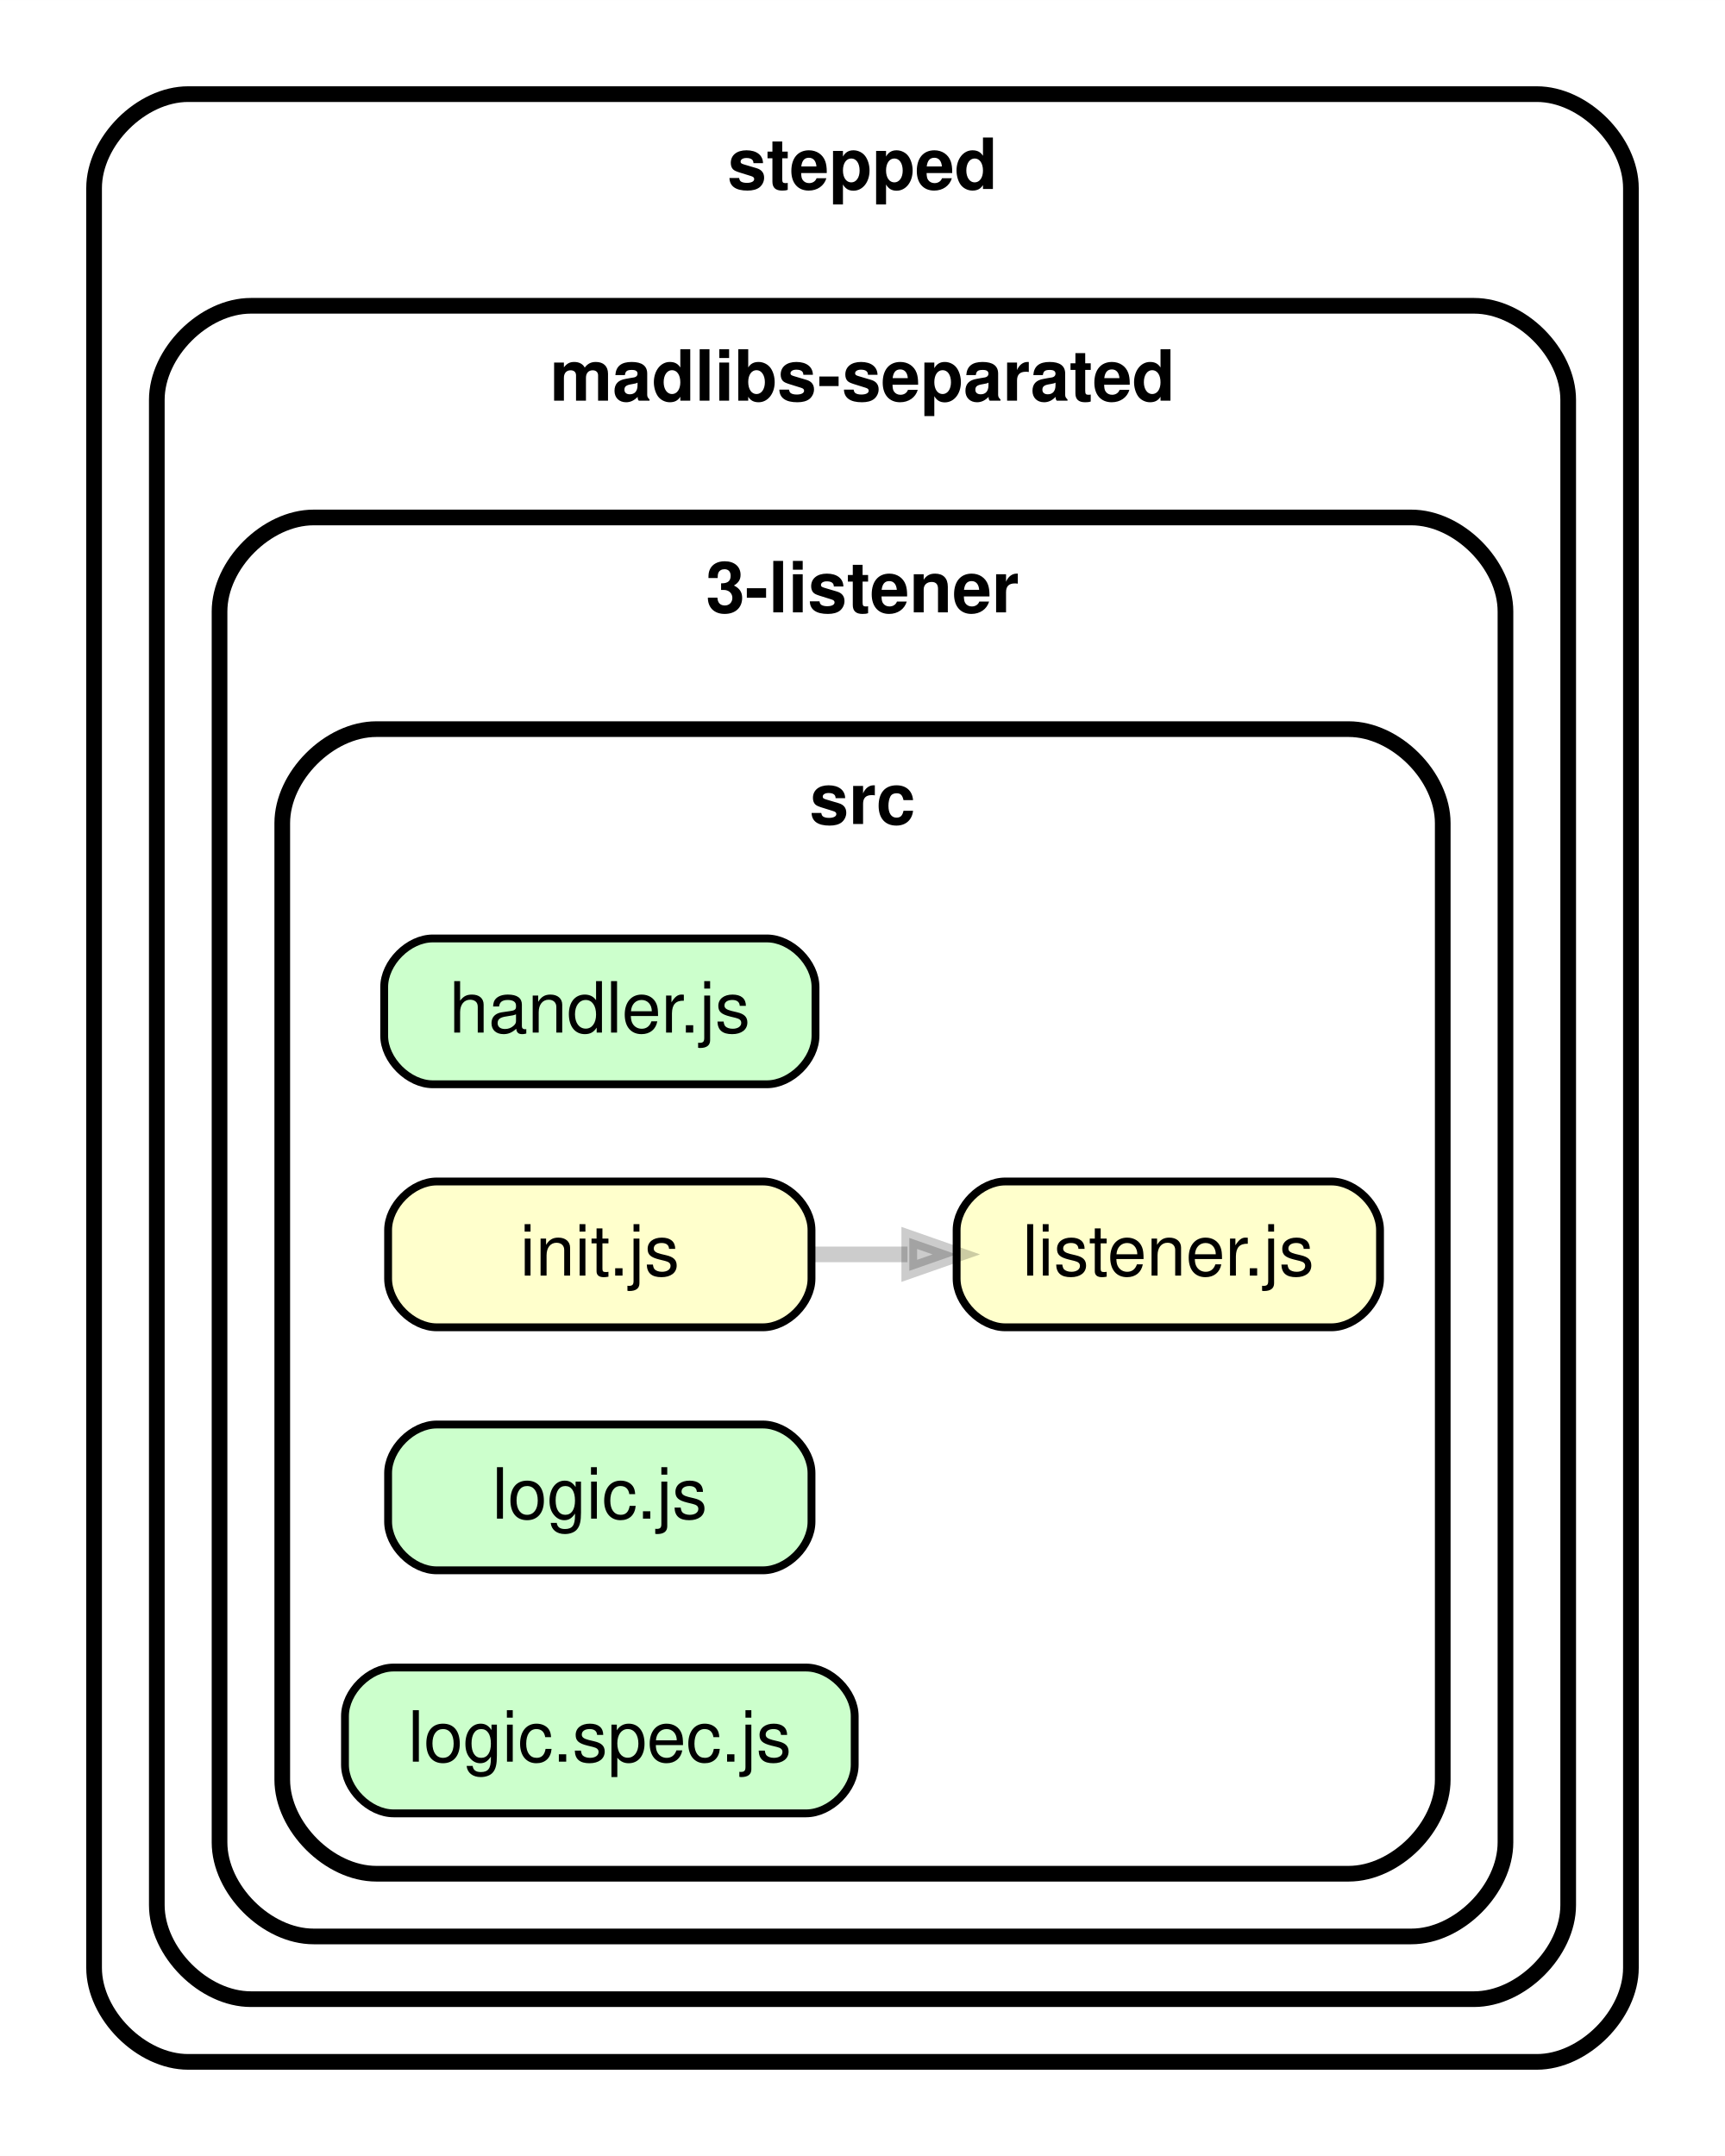
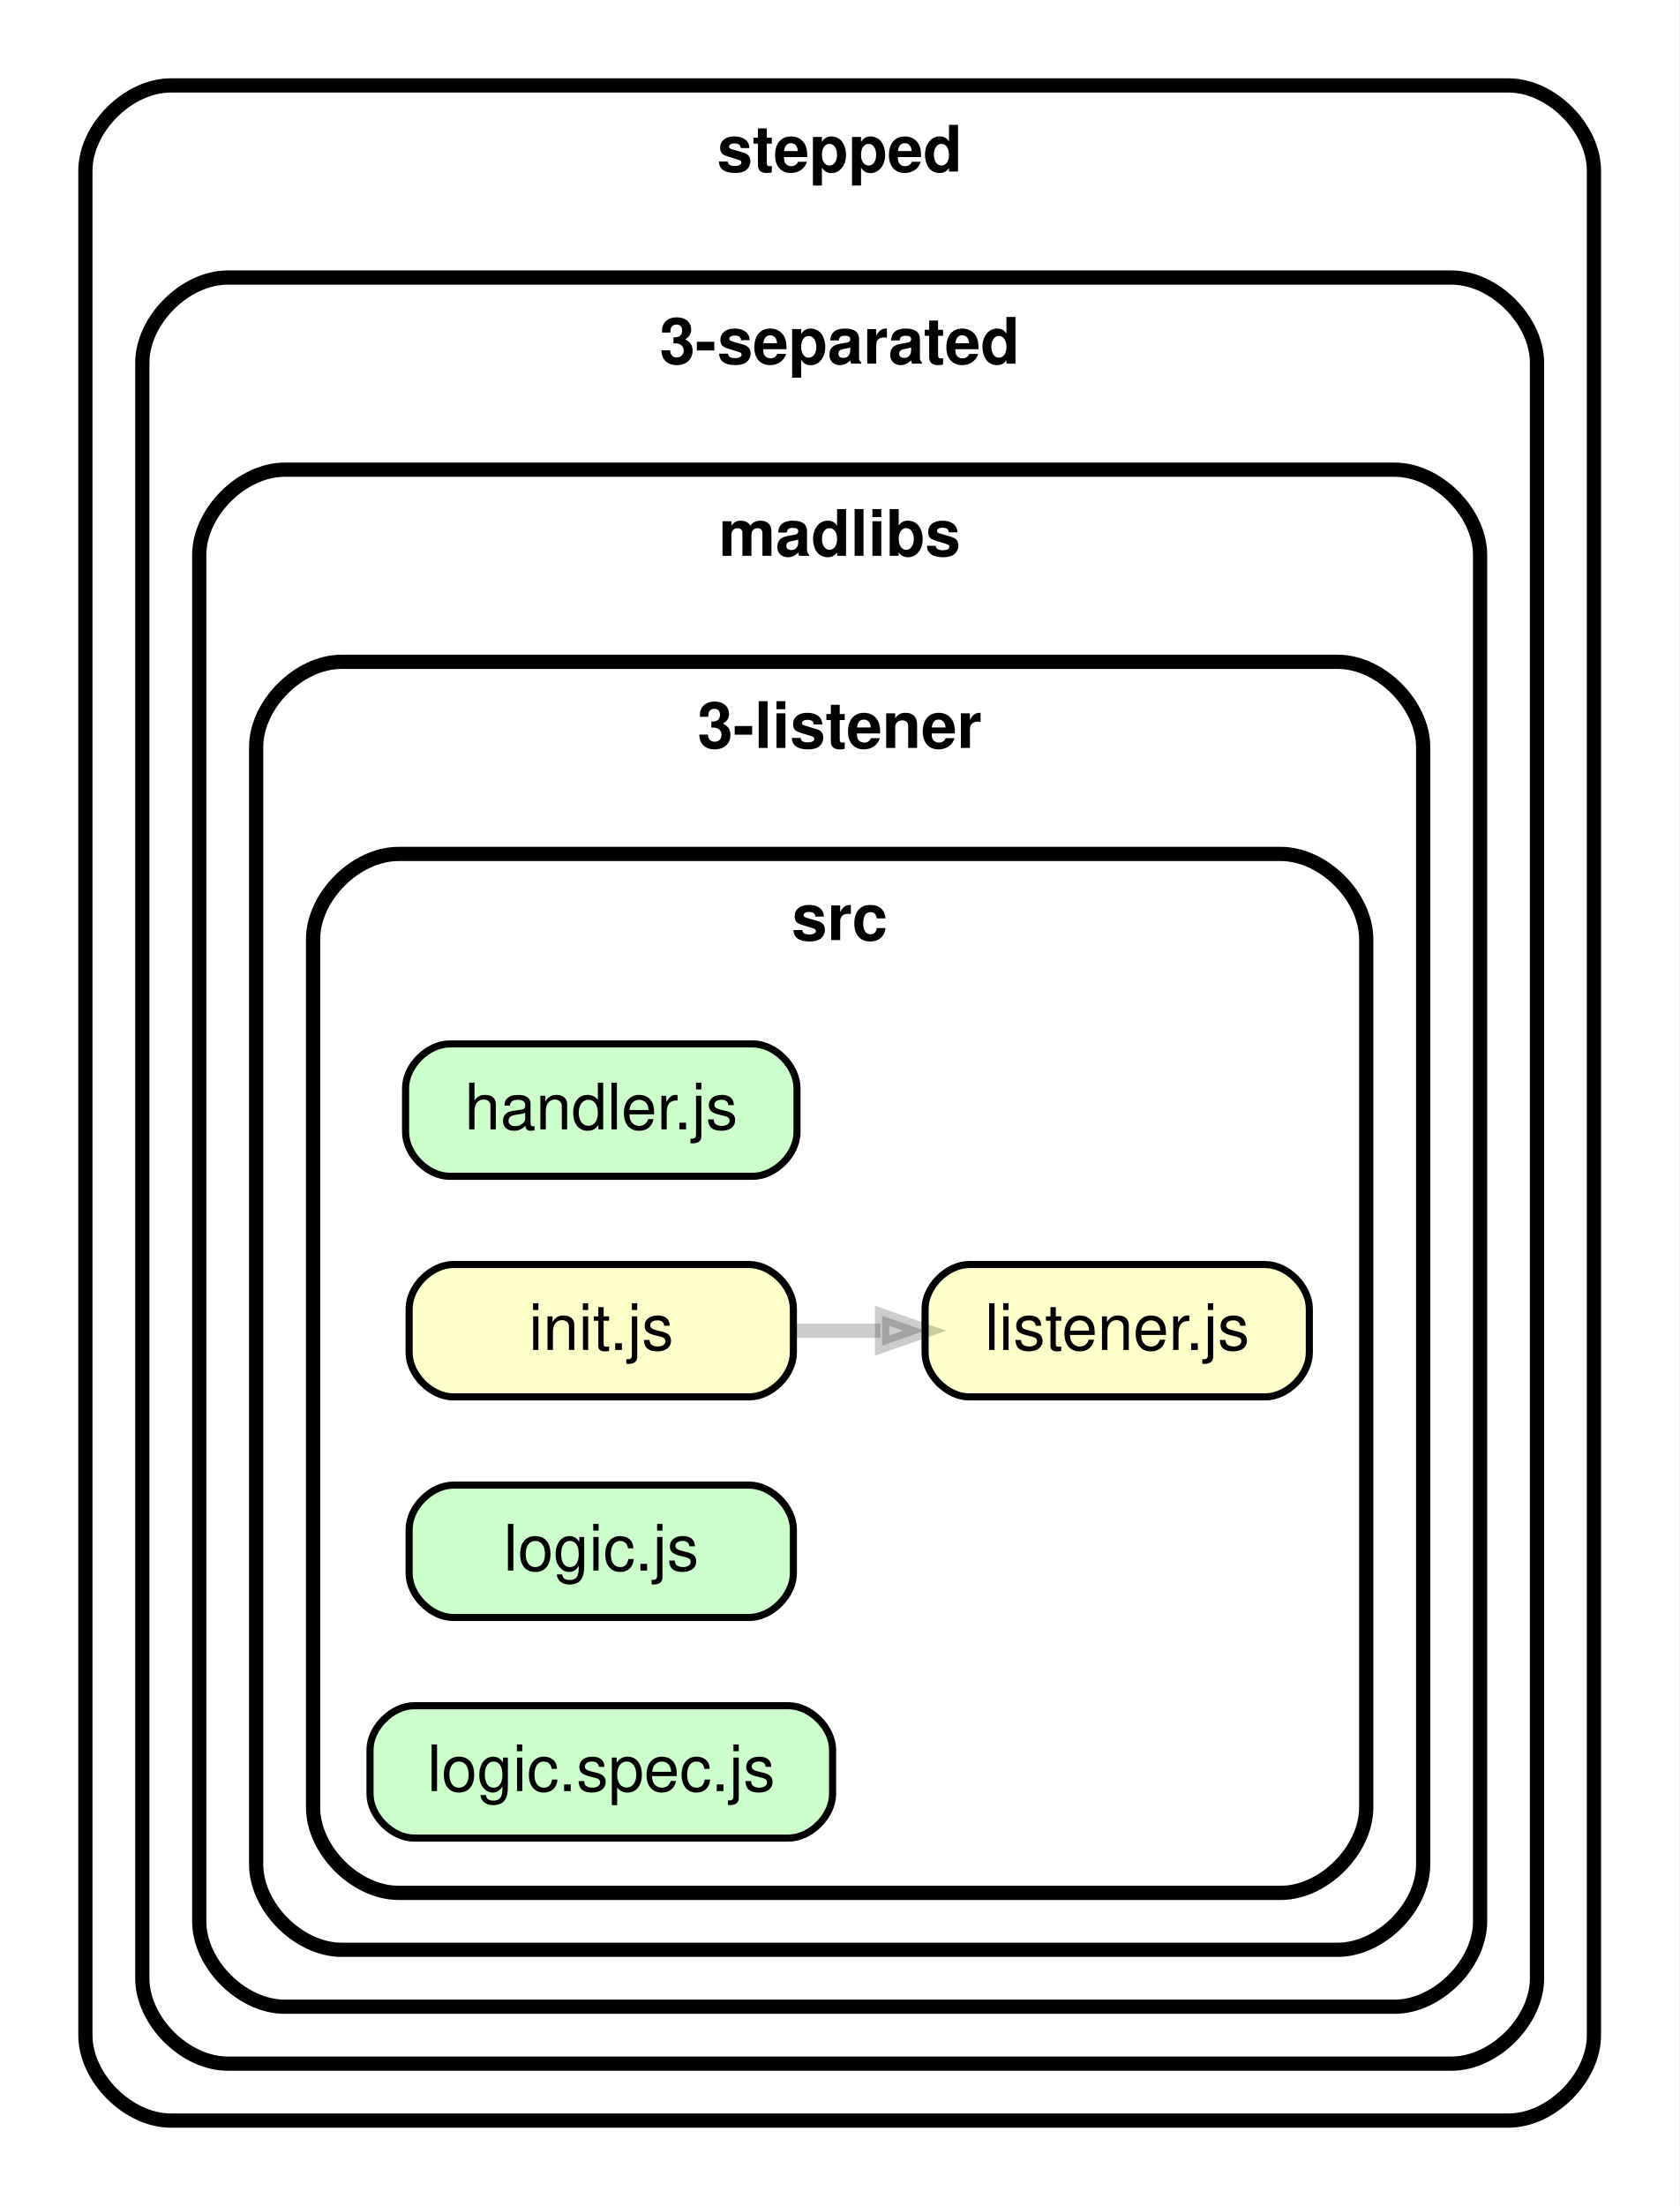
- <svg xmlns="http://www.w3.org/2000/svg" xmlns:xlink="http://www.w3.org/1999/xlink" width="220pt" height="275pt" viewBox="0.00 0.00 220.01 275.00">
-   <g id="graph0" class="graph" transform="scale(1 1) rotate(0) translate(4 271)">
-     <polygon fill="white" stroke="transparent" points="-4,4 -4,-271 216.01,-271 216.01,4 -4,4" />
+ <svg xmlns="http://www.w3.org/2000/svg" xmlns:xlink="http://www.w3.org/1999/xlink" width="236pt" height="310pt" viewBox="0.00 0.00 236.01 310.00">
+   <g id="graph0" class="graph" transform="scale(1 1) rotate(0) translate(4 306)">
+     <polygon fill="white" stroke="transparent" points="-4,4 -4,-306 232.01,-306 232.01,4 -4,4" />
    <g id="clust1" class="cluster">
-       <path fill="#ffffff" stroke="black" stroke-width="2" d="M20,-8C20,-8 192.01,-8 192.01,-8 198.01,-8 204.01,-14 204.01,-20 204.01,-20 204.01,-247 204.01,-247 204.01,-253 198.01,-259 192.01,-259 192.01,-259 20,-259 20,-259 14,-259 8,-253 8,-247 8,-247 8,-20 8,-20 8,-14 14,-8 20,-8" />
-       <text text-anchor="middle" x="106" y="-246.9" font-family="Helvetica,sans-Serif" font-weight="bold" font-size="9.00">stepped</text>
+       <path fill="#ffffff" stroke="black" stroke-width="2" d="M20,-8C20,-8 208.01,-8 208.01,-8 214.01,-8 220.01,-14 220.01,-20 220.01,-20 220.01,-282 220.01,-282 220.01,-288 214.01,-294 208.01,-294 208.01,-294 20,-294 20,-294 14,-294 8,-288 8,-282 8,-282 8,-20 8,-20 8,-14 14,-8 20,-8" />
+       <text text-anchor="middle" x="114" y="-281.9" font-family="Helvetica,sans-Serif" font-weight="bold" font-size="9.00">stepped</text>
    </g>
    <g id="clust2" class="cluster">
-       <path fill="#ffffff" stroke="black" stroke-width="2" d="M28,-16C28,-16 184.01,-16 184.01,-16 190.01,-16 196.01,-22 196.01,-28 196.01,-28 196.01,-220 196.01,-220 196.01,-226 190.01,-232 184.01,-232 184.01,-232 28,-232 28,-232 22,-232 16,-226 16,-220 16,-220 16,-28 16,-28 16,-22 22,-16 28,-16" />
-       <text text-anchor="middle" x="106" y="-219.9" font-family="Helvetica,sans-Serif" font-weight="bold" font-size="9.00">madlibs-separated</text>
+       <path fill="#ffffff" stroke="black" stroke-width="2" d="M28,-16C28,-16 200.01,-16 200.01,-16 206.01,-16 212.01,-22 212.01,-28 212.01,-28 212.01,-255 212.01,-255 212.01,-261 206.01,-267 200.01,-267 200.01,-267 28,-267 28,-267 22,-267 16,-261 16,-255 16,-255 16,-28 16,-28 16,-22 22,-16 28,-16" />
+       <text text-anchor="middle" x="114" y="-254.9" font-family="Helvetica,sans-Serif" font-weight="bold" font-size="9.00">3-separated</text>
    </g>
    <g id="clust3" class="cluster">
-       <path fill="#ffffff" stroke="black" stroke-width="2" d="M36,-24C36,-24 176.01,-24 176.01,-24 182.01,-24 188.01,-30 188.01,-36 188.01,-36 188.01,-193 188.01,-193 188.01,-199 182.01,-205 176.01,-205 176.01,-205 36,-205 36,-205 30,-205 24,-199 24,-193 24,-193 24,-36 24,-36 24,-30 30,-24 36,-24" />
-       <text text-anchor="middle" x="106" y="-192.9" font-family="Helvetica,sans-Serif" font-weight="bold" font-size="9.00">3-listener</text>
+       <path fill="#ffffff" stroke="black" stroke-width="2" d="M36,-24C36,-24 192.01,-24 192.01,-24 198.01,-24 204.01,-30 204.01,-36 204.01,-36 204.01,-228 204.01,-228 204.01,-234 198.01,-240 192.01,-240 192.01,-240 36,-240 36,-240 30,-240 24,-234 24,-228 24,-228 24,-36 24,-36 24,-30 30,-24 36,-24" />
+       <text text-anchor="middle" x="114" y="-227.9" font-family="Helvetica,sans-Serif" font-weight="bold" font-size="9.00">madlibs</text>
    </g>
    <g id="clust4" class="cluster">
-       <path fill="#ffffff" stroke="black" stroke-width="2" d="M44,-32C44,-32 168.01,-32 168.01,-32 174.01,-32 180.01,-38 180.01,-44 180.01,-44 180.01,-166 180.01,-166 180.01,-172 174.01,-178 168.01,-178 168.01,-178 44,-178 44,-178 38,-178 32,-172 32,-166 32,-166 32,-44 32,-44 32,-38 38,-32 44,-32" />
-       <text text-anchor="middle" x="106" y="-165.9" font-family="Helvetica,sans-Serif" font-weight="bold" font-size="9.00">src</text>
+       <path fill="#ffffff" stroke="black" stroke-width="2" d="M44,-32C44,-32 184.01,-32 184.01,-32 190.01,-32 196.01,-38 196.01,-44 196.01,-44 196.01,-201 196.01,-201 196.01,-207 190.01,-213 184.01,-213 184.01,-213 44,-213 44,-213 38,-213 32,-207 32,-201 32,-201 32,-44 32,-44 32,-38 38,-32 44,-32" />
+       <text text-anchor="middle" x="114" y="-200.9" font-family="Helvetica,sans-Serif" font-weight="bold" font-size="9.00">3-listener</text>
+     </g>
+     <g id="clust5" class="cluster">
+       <path fill="#ffffff" stroke="black" stroke-width="2" d="M52,-40C52,-40 176.01,-40 176.01,-40 182.01,-40 188.01,-46 188.01,-52 188.01,-52 188.01,-174 188.01,-174 188.01,-180 182.01,-186 176.01,-186 176.01,-186 52,-186 52,-186 46,-186 40,-180 40,-174 40,-174 40,-52 40,-52 40,-46 46,-40 52,-40" />
+       <text text-anchor="middle" x="114" y="-173.9" font-family="Helvetica,sans-Serif" font-weight="bold" font-size="9.00">src</text>
    </g>
    <g id="node1" class="node">
      <g id="a_node1">
-         <a xlink:href="stepped/madlibs-separated/3-listener/src/handler.js" xlink:title="handler.js">
-           <path fill="#ccffcc" stroke="black" d="M93.81,-151.3C93.81,-151.3 51.2,-151.3 51.2,-151.3 48.1,-151.3 45,-148.2 45,-145.1 45,-145.1 45,-138.9 45,-138.9 45,-135.8 48.1,-132.7 51.2,-132.7 51.2,-132.7 93.81,-132.7 93.81,-132.7 96.91,-132.7 100.01,-135.8 100.01,-138.9 100.01,-138.9 100.01,-145.1 100.01,-145.1 100.01,-148.2 96.91,-151.3 93.81,-151.3" />
-           <text text-anchor="middle" x="72.5" y="-139.3" font-family="Helvetica,sans-Serif" font-size="9.00">handler.js</text>
+         <a xlink:href="stepped/3-separated/madlibs/3-listener/src/handler.js" xlink:title="handler.js">
+           <path fill="#ccffcc" stroke="black" d="M101.81,-159.3C101.81,-159.3 59.2,-159.3 59.2,-159.3 56.1,-159.3 53,-156.2 53,-153.1 53,-153.1 53,-146.9 53,-146.9 53,-143.8 56.1,-140.7 59.2,-140.7 59.2,-140.7 101.81,-140.7 101.81,-140.7 104.91,-140.7 108.01,-143.8 108.01,-146.9 108.01,-146.9 108.01,-153.1 108.01,-153.1 108.01,-156.2 104.91,-159.3 101.81,-159.3" />
+           <text text-anchor="middle" x="80.5" y="-147.3" font-family="Helvetica,sans-Serif" font-size="9.00">handler.js</text>
        </a>
      </g>
    </g>
    <g id="node2" class="node">
      <g id="a_node2">
-         <a xlink:href="stepped/madlibs-separated/3-listener/src/init.js" xlink:title="init.js">
-           <path fill="#ffffcc" stroke="black" d="M93.3,-120.3C93.3,-120.3 51.7,-120.3 51.7,-120.3 48.6,-120.3 45.5,-117.2 45.5,-114.1 45.5,-114.1 45.5,-107.9 45.5,-107.9 45.5,-104.8 48.6,-101.7 51.7,-101.7 51.7,-101.7 93.3,-101.7 93.3,-101.7 96.4,-101.7 99.5,-104.8 99.5,-107.9 99.5,-107.9 99.5,-114.1 99.5,-114.1 99.5,-117.2 96.4,-120.3 93.3,-120.3" />
-           <text text-anchor="middle" x="72.5" y="-108.3" font-family="Helvetica,sans-Serif" font-size="9.00">init.js</text>
+         <a xlink:href="stepped/3-separated/madlibs/3-listener/src/init.js" xlink:title="init.js">
+           <path fill="#ffffcc" stroke="black" d="M101.3,-128.3C101.3,-128.3 59.7,-128.3 59.7,-128.3 56.6,-128.3 53.5,-125.2 53.5,-122.1 53.5,-122.1 53.5,-115.9 53.5,-115.9 53.5,-112.8 56.6,-109.7 59.7,-109.7 59.7,-109.7 101.3,-109.7 101.3,-109.7 104.4,-109.7 107.5,-112.8 107.5,-115.9 107.5,-115.9 107.5,-122.1 107.5,-122.1 107.5,-125.2 104.4,-128.3 101.3,-128.3" />
+           <text text-anchor="middle" x="80.5" y="-116.3" font-family="Helvetica,sans-Serif" font-size="9.00">init.js</text>
        </a>
      </g>
    </g>
    <g id="node3" class="node">
      <g id="a_node3">
-         <a xlink:href="stepped/madlibs-separated/3-listener/src/listener.js" xlink:title="listener.js">
-           <path fill="#ffffcc" stroke="black" d="M165.81,-120.3C165.81,-120.3 124.21,-120.3 124.21,-120.3 121.11,-120.3 118.01,-117.2 118.01,-114.1 118.01,-114.1 118.01,-107.9 118.01,-107.9 118.01,-104.8 121.11,-101.7 124.21,-101.7 124.21,-101.7 165.81,-101.7 165.81,-101.7 168.91,-101.7 172.01,-104.8 172.01,-107.9 172.01,-107.9 172.01,-114.1 172.01,-114.1 172.01,-117.2 168.91,-120.3 165.81,-120.3" />
-           <text text-anchor="middle" x="145.01" y="-108.3" font-family="Helvetica,sans-Serif" font-size="9.00">listener.js</text>
+         <a xlink:href="stepped/3-separated/madlibs/3-listener/src/listener.js" xlink:title="listener.js">
+           <path fill="#ffffcc" stroke="black" d="M173.81,-128.3C173.81,-128.3 132.21,-128.3 132.21,-128.3 129.11,-128.3 126.01,-125.2 126.01,-122.1 126.01,-122.1 126.01,-115.9 126.01,-115.9 126.01,-112.8 129.11,-109.7 132.21,-109.7 132.21,-109.7 173.81,-109.7 173.81,-109.7 176.91,-109.7 180.01,-112.8 180.01,-115.9 180.01,-115.9 180.01,-122.1 180.01,-122.1 180.01,-125.2 176.91,-128.3 173.81,-128.3" />
+           <text text-anchor="middle" x="153.01" y="-116.3" font-family="Helvetica,sans-Serif" font-size="9.00">listener.js</text>
        </a>
      </g>
    </g>
    <g id="edge1" class="edge">
-       <path fill="none" stroke="#000000" stroke-width="2" stroke-opacity="0.2" d="M99.76,-111C103.66,-111 107.72,-111 111.74,-111" />
-       <polygon fill="#000000" fill-opacity="0.2" stroke="#000000" stroke-width="2" stroke-opacity="0.2" points="111.97,-113.1 117.97,-111 111.97,-108.9 111.97,-113.1" />
+       <path fill="none" stroke="#000000" stroke-width="2" stroke-opacity="0.2" d="M107.76,-119C111.66,-119 115.72,-119 119.74,-119" />
+       <polygon fill="#000000" fill-opacity="0.2" stroke="#000000" stroke-width="2" stroke-opacity="0.2" points="119.97,-121.1 125.97,-119 119.97,-116.9 119.97,-121.1" />
    </g>
    <g id="node4" class="node">
      <g id="a_node4">
-         <a xlink:href="stepped/madlibs-separated/3-listener/src/logic.js" xlink:title="logic.js">
-           <path fill="#ccffcc" stroke="black" d="M93.3,-89.3C93.3,-89.3 51.7,-89.3 51.7,-89.3 48.6,-89.3 45.5,-86.2 45.5,-83.1 45.5,-83.1 45.5,-76.9 45.5,-76.9 45.5,-73.8 48.6,-70.7 51.7,-70.7 51.7,-70.7 93.3,-70.7 93.3,-70.7 96.4,-70.7 99.5,-73.8 99.5,-76.9 99.5,-76.9 99.5,-83.1 99.5,-83.1 99.5,-86.2 96.4,-89.3 93.3,-89.3" />
-           <text text-anchor="middle" x="72.5" y="-77.3" font-family="Helvetica,sans-Serif" font-size="9.00">logic.js</text>
+         <a xlink:href="stepped/3-separated/madlibs/3-listener/src/logic.js" xlink:title="logic.js">
+           <path fill="#ccffcc" stroke="black" d="M101.3,-97.3C101.3,-97.3 59.7,-97.3 59.7,-97.3 56.6,-97.3 53.5,-94.2 53.5,-91.1 53.5,-91.1 53.5,-84.9 53.5,-84.9 53.5,-81.8 56.6,-78.7 59.7,-78.7 59.7,-78.7 101.3,-78.7 101.3,-78.7 104.4,-78.7 107.5,-81.8 107.5,-84.9 107.5,-84.9 107.5,-91.1 107.5,-91.1 107.5,-94.2 104.4,-97.3 101.3,-97.3" />
+           <text text-anchor="middle" x="80.5" y="-85.3" font-family="Helvetica,sans-Serif" font-size="9.00">logic.js</text>
        </a>
      </g>
    </g>
    <g id="node5" class="node">
      <g id="a_node5">
-         <a xlink:href="stepped/madlibs-separated/3-listener/src/logic.spec.js" xlink:title="logic.spec.js">
-           <path fill="#ccffcc" stroke="black" d="M98.81,-58.3C98.81,-58.3 46.2,-58.3 46.2,-58.3 43.1,-58.3 40,-55.2 40,-52.1 40,-52.1 40,-45.9 40,-45.9 40,-42.8 43.1,-39.7 46.2,-39.7 46.2,-39.7 98.81,-39.7 98.81,-39.7 101.91,-39.7 105.01,-42.8 105.01,-45.9 105.01,-45.9 105.01,-52.1 105.01,-52.1 105.01,-55.2 101.91,-58.3 98.81,-58.3" />
-           <text text-anchor="middle" x="72.5" y="-46.3" font-family="Helvetica,sans-Serif" font-size="9.00">logic.spec.js</text>
+         <a xlink:href="stepped/3-separated/madlibs/3-listener/src/logic.spec.js" xlink:title="logic.spec.js">
+           <path fill="#ccffcc" stroke="black" d="M106.81,-66.3C106.81,-66.3 54.2,-66.3 54.2,-66.3 51.1,-66.3 48,-63.2 48,-60.1 48,-60.1 48,-53.9 48,-53.9 48,-50.8 51.1,-47.7 54.2,-47.7 54.2,-47.7 106.81,-47.7 106.81,-47.7 109.91,-47.7 113.01,-50.8 113.01,-53.9 113.01,-53.9 113.01,-60.1 113.01,-60.1 113.01,-63.2 109.91,-66.3 106.81,-66.3" />
+           <text text-anchor="middle" x="80.5" y="-54.3" font-family="Helvetica,sans-Serif" font-size="9.00">logic.spec.js</text>
        </a>
      </g>
    </g>
  </g>
</svg>
